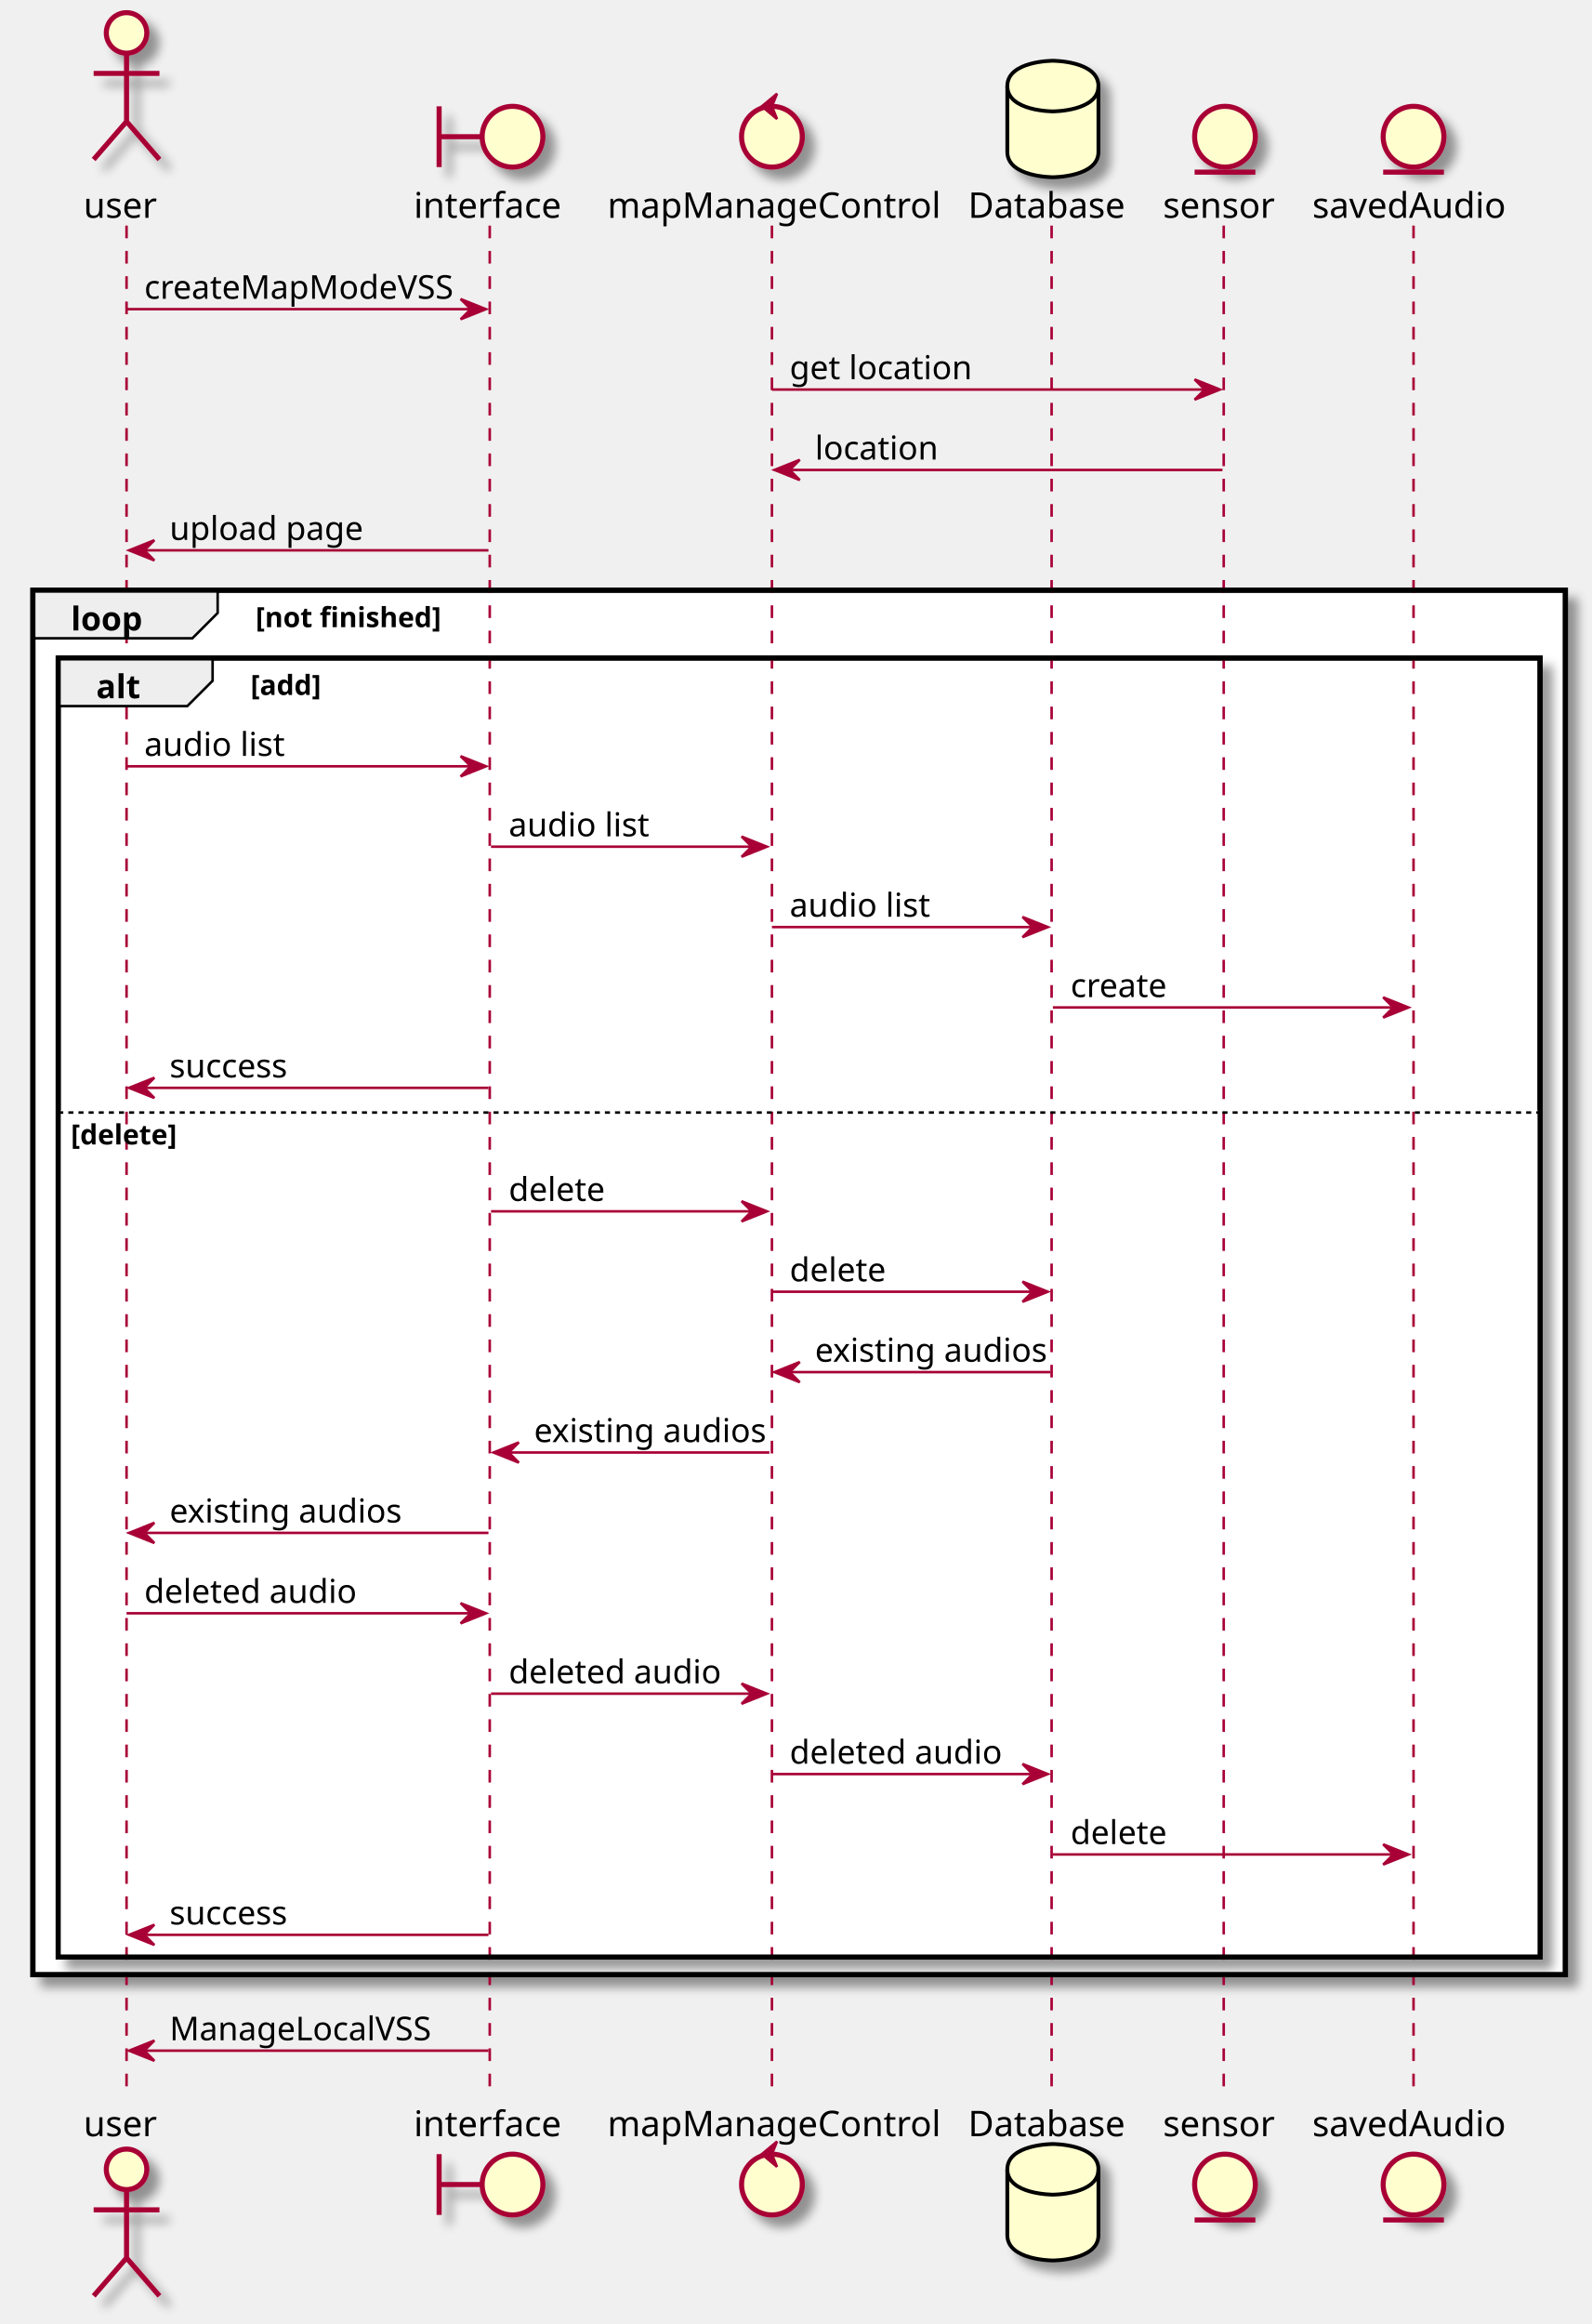
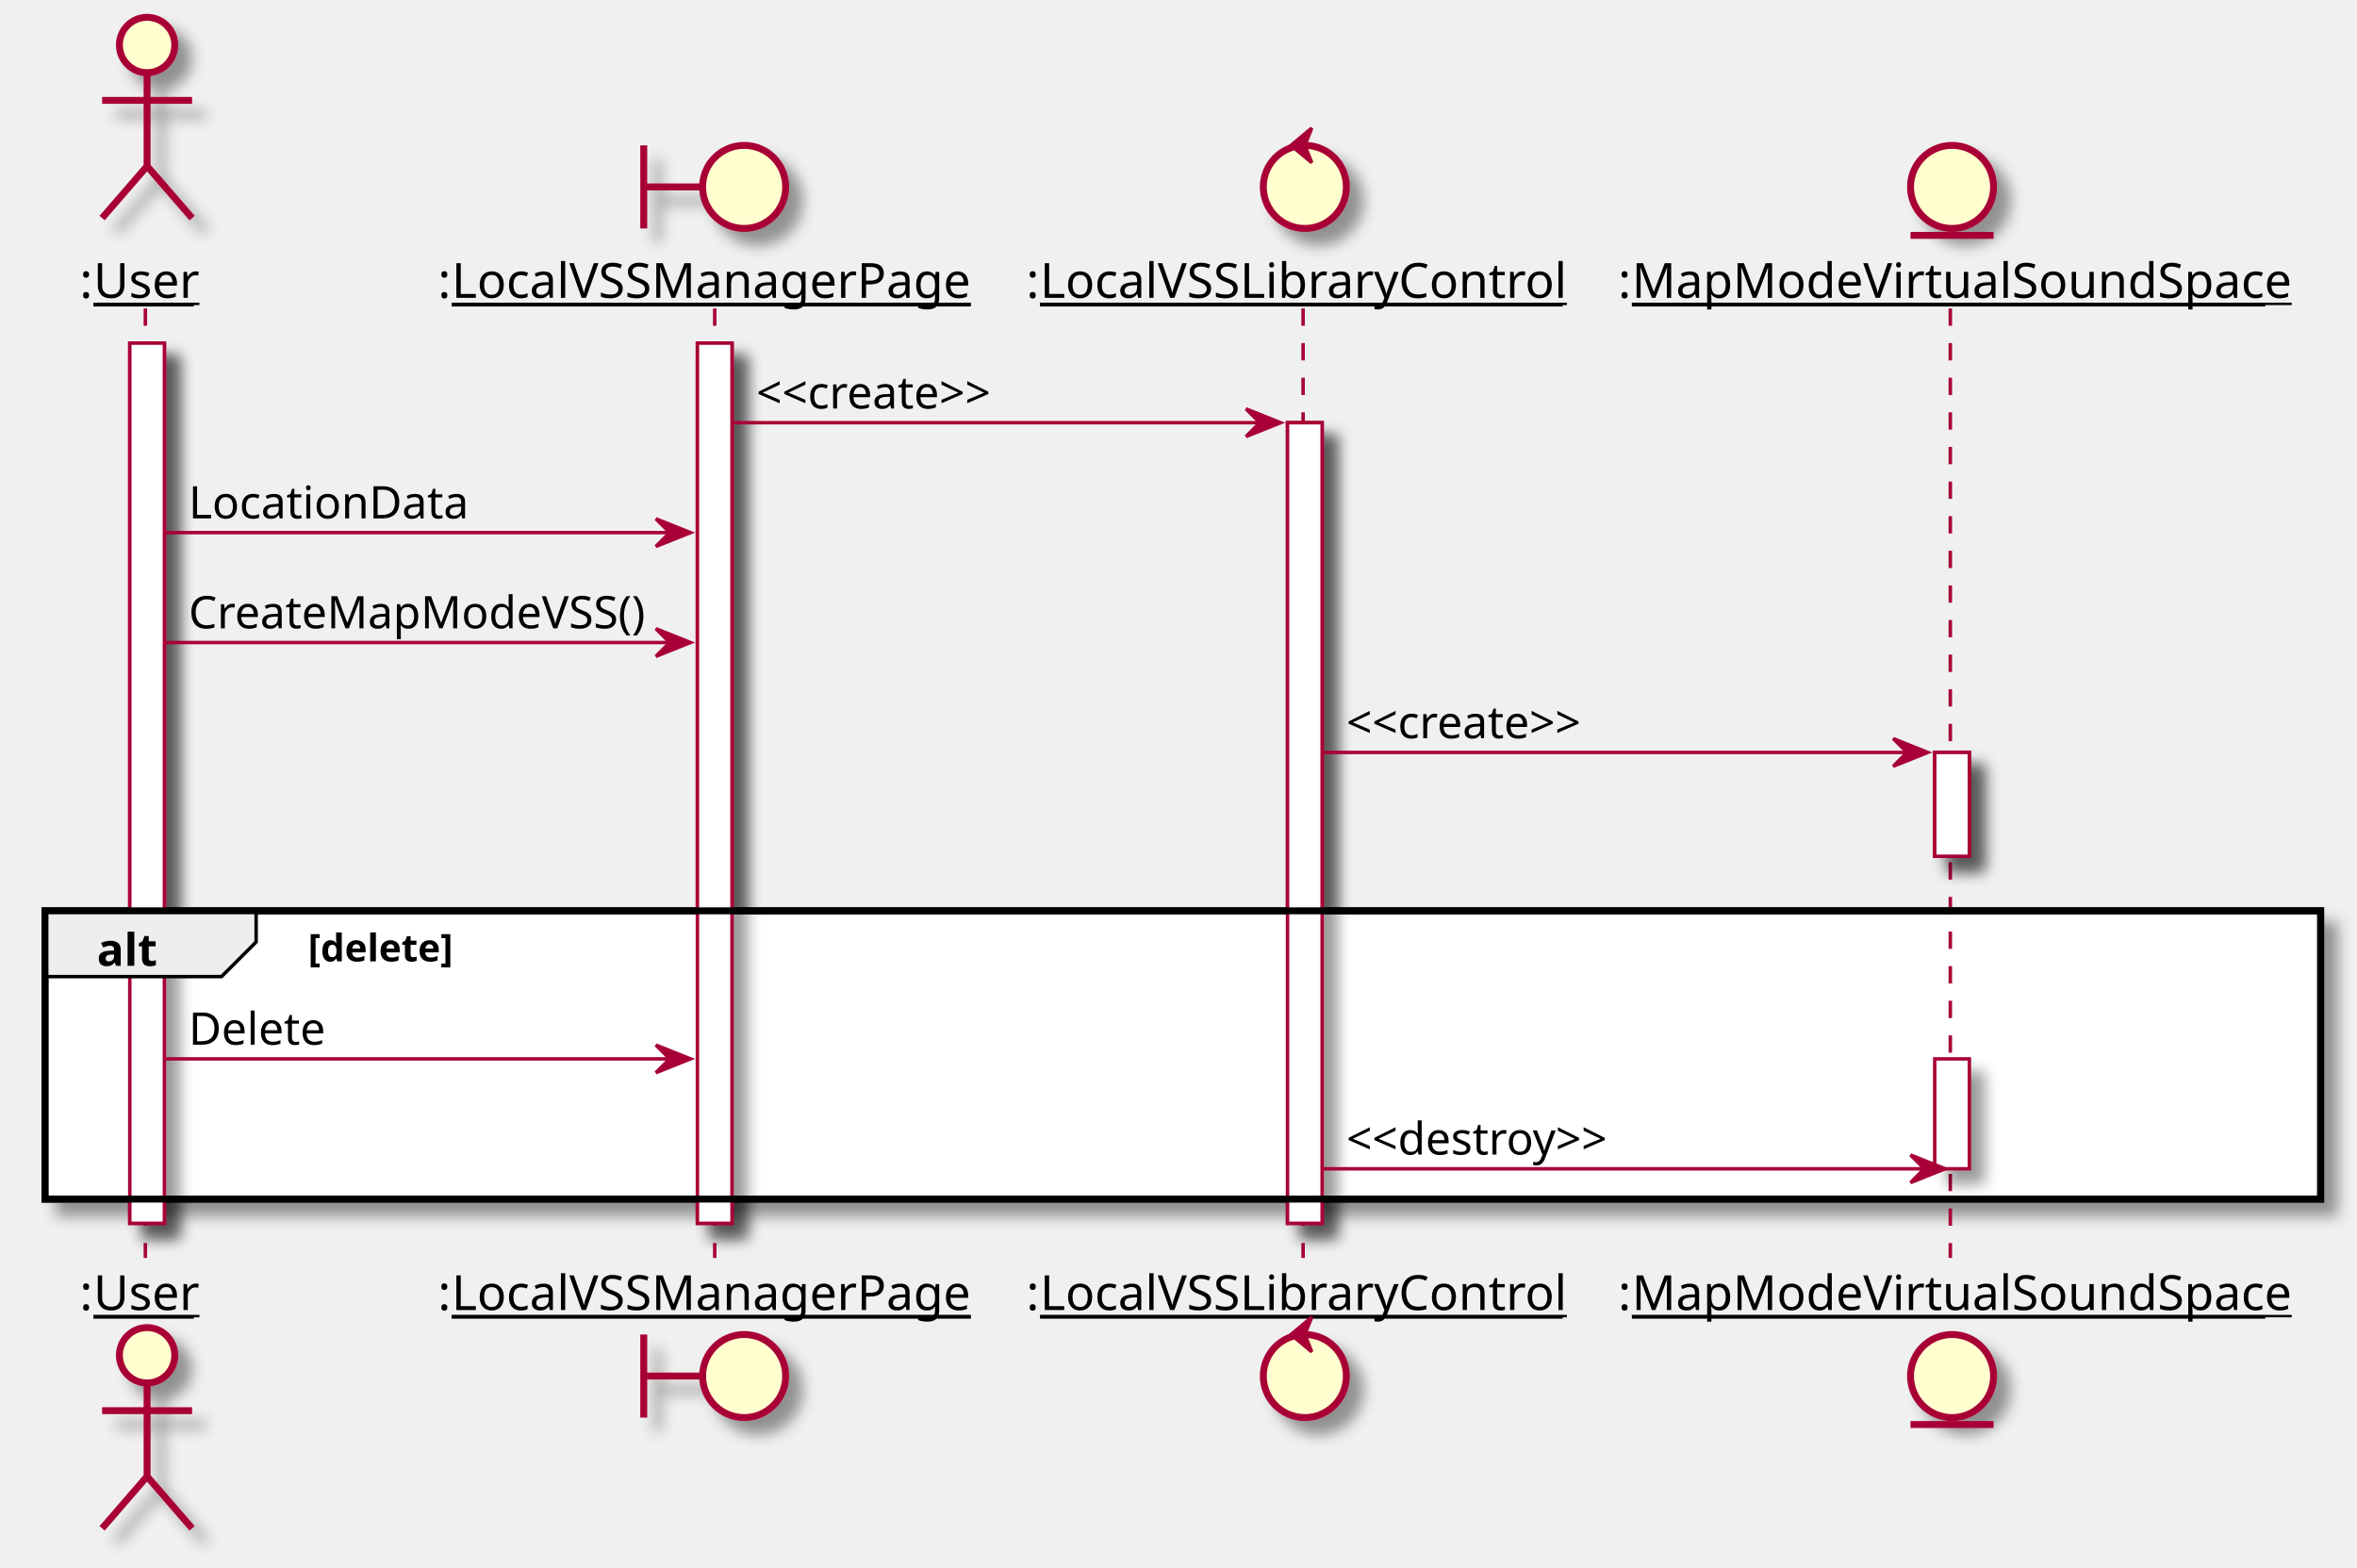
- <svg xmlns="http://www.w3.org/2000/svg" contentScriptType="application/ecmascript" contentStyleType="text/css" height="918px" preserveAspectRatio="none" style="width:629px;height:918px;" version="1.1" viewBox="0 0 629 918" width="629px" zoomAndPan="magnify">
+ <svg xmlns="http://www.w3.org/2000/svg" contentScriptType="application/ecmascript" contentStyleType="text/css" height="453px" preserveAspectRatio="none" style="width:681px;height:453px;" version="1.1" viewBox="0 0 681 453" width="681px" zoomAndPan="magnify">
  <defs>
-     <filter height="300%" id="f1uenxss1nq3zf" width="300%" x="-1" y="-1">
+     <filter height="300%" id="fw3hyxqhmtrww" width="300%" x="-1" y="-1">
      <feGaussianBlur result="blurOut" stdDeviation="2.0" />
      <feColorMatrix in="blurOut" result="blurOut2" type="matrix" values="0 0 0 0 0 0 0 0 0 0 0 0 0 0 0 0 0 0 .4 0" />
      <feOffset dx="4.0" dy="4.0" in="blurOut2" result="blurOut3" />
      <feBlend in="SourceGraphic" in2="blurOut3" mode="normal" />
    </filter>
  </defs>
  <g>
-     <rect fill="#FFFFFF" filter="url(#f1uenxss1nq3zf)" height="546.894" style="stroke: #000000; stroke-width: 2.0;" width="605.5" x="13" y="233.138" />
-     <rect fill="#FFFFFF" filter="url(#f1uenxss1nq3zf)" height="513.116" style="stroke: #000000; stroke-width: 2.0;" width="585.5" x="23" y="259.915" />
-     <rect fill="#FFFFFF" height="334.567" style="stroke: none; stroke-width: 1.0;" width="585.5" x="23" y="438.464" />
-     <line style="stroke: #A80036; stroke-width: 1.0; stroke-dasharray: 5.0,5.0;" x1="50" x2="50" y1="89.12" y2="828.786" />
-     <line style="stroke: #A80036; stroke-width: 1.0; stroke-dasharray: 5.0,5.0;" x1="193.5" x2="193.5" y1="89.12" y2="828.786" />
-     <line style="stroke: #A80036; stroke-width: 1.0; stroke-dasharray: 5.0,5.0;" x1="305" x2="305" y1="89.12" y2="828.786" />
-     <line style="stroke: #A80036; stroke-width: 1.0; stroke-dasharray: 5.0,5.0;" x1="415.5" x2="415.5" y1="89.12" y2="828.786" />
-     <line style="stroke: #A80036; stroke-width: 1.0; stroke-dasharray: 5.0,5.0;" x1="483.5" x2="483.5" y1="89.12" y2="828.786" />
-     <line style="stroke: #A80036; stroke-width: 1.0; stroke-dasharray: 5.0,5.0;" x1="558.5" x2="558.5" y1="89.12" y2="828.786" />
-     <text fill="#000000" font-family="sans-serif" font-size="14" lengthAdjust="spacingAndGlyphs" textLength="28" x="33" y="86.044">user</text>
-     <ellipse cx="50" cy="13" fill="#FEFECE" filter="url(#f1uenxss1nq3zf)" rx="8" ry="8" style="stroke: #A80036; stroke-width: 2.0;" />
-     <path d="M50,21 L50,48 M37,29 L63,29 M50,48 L37,63 M50,48 L63,63 " fill="none" filter="url(#f1uenxss1nq3zf)" style="stroke: #A80036; stroke-width: 2.0;" />
-     <text fill="#000000" font-family="sans-serif" font-size="14" lengthAdjust="spacingAndGlyphs" textLength="28" x="33" y="843.83">user</text>
-     <ellipse cx="50" cy="856.906" fill="#FEFECE" filter="url(#f1uenxss1nq3zf)" rx="8" ry="8" style="stroke: #A80036; stroke-width: 2.0;" />
-     <path d="M50,864.906 L50,891.906 M37,872.906 L63,872.906 M50,891.906 L37,906.906 M50,891.906 L63,906.906 " fill="none" filter="url(#f1uenxss1nq3zf)" style="stroke: #A80036; stroke-width: 2.0;" />
-     <text fill="#000000" font-family="sans-serif" font-size="14" lengthAdjust="spacingAndGlyphs" textLength="55" x="163.5" y="86.044">interface</text>
-     <path d="M173.5,42 L173.5,66 M173.5,54 L190.5,54 " fill="none" filter="url(#f1uenxss1nq3zf)" style="stroke: #A80036; stroke-width: 2.0;" />
-     <ellipse cx="202.5" cy="54" fill="#FEFECE" filter="url(#f1uenxss1nq3zf)" rx="12" ry="12" style="stroke: #A80036; stroke-width: 2.0;" />
-     <text fill="#000000" font-family="sans-serif" font-size="14" lengthAdjust="spacingAndGlyphs" textLength="55" x="163.5" y="843.83">interface</text>
-     <path d="M173.5,850.906 L173.5,874.906 M173.5,862.906 L190.5,862.906 " fill="none" filter="url(#f1uenxss1nq3zf)" style="stroke: #A80036; stroke-width: 2.0;" />
-     <ellipse cx="202.5" cy="862.906" fill="#FEFECE" filter="url(#f1uenxss1nq3zf)" rx="12" ry="12" style="stroke: #A80036; stroke-width: 2.0;" />
-     <text fill="#000000" font-family="sans-serif" font-size="14" lengthAdjust="spacingAndGlyphs" textLength="124" x="240" y="86.044">mapManageControl</text>
-     <ellipse cx="305" cy="54" fill="#FEFECE" filter="url(#f1uenxss1nq3zf)" rx="12" ry="12" style="stroke: #A80036; stroke-width: 2.0;" />
-     <polygon fill="#A80036" points="301,42,307,37,305,42,307,47,301,42" style="stroke: #A80036; stroke-width: 1.0;" />
-     <text fill="#000000" font-family="sans-serif" font-size="14" lengthAdjust="spacingAndGlyphs" textLength="124" x="240" y="843.83">mapManageControl</text>
-     <ellipse cx="305" cy="862.906" fill="#FEFECE" filter="url(#f1uenxss1nq3zf)" rx="12" ry="12" style="stroke: #A80036; stroke-width: 2.0;" />
-     <polygon fill="#A80036" points="301,850.906,307,845.906,305,850.906,307,855.906,301,850.906" style="stroke: #A80036; stroke-width: 1.0;" />
-     <text fill="#000000" font-family="sans-serif" font-size="14" lengthAdjust="spacingAndGlyphs" textLength="61" x="382.5" y="86.044">Database</text>
-     <path d="M398,34 C398,24 416,24 416,24 C416,24 434,24 434,34 L434,60 C434,70 416,70 416,70 C416,70 398,70 398,60 L398,34 " fill="#FEFECE" filter="url(#f1uenxss1nq3zf)" style="stroke: #000000; stroke-width: 1.5;" />
-     <path d="M398,34 C398,44 416,44 416,44 C416,44 434,44 434,34 " fill="none" style="stroke: #000000; stroke-width: 1.5;" />
-     <text fill="#000000" font-family="sans-serif" font-size="14" lengthAdjust="spacingAndGlyphs" textLength="61" x="382.5" y="843.83">Database</text>
-     <path d="M398,856.906 C398,846.906 416,846.906 416,846.906 C416,846.906 434,846.906 434,856.906 L434,882.906 C434,892.906 416,892.906 416,892.906 C416,892.906 398,892.906 398,882.906 L398,856.906 " fill="#FEFECE" filter="url(#f1uenxss1nq3zf)" style="stroke: #000000; stroke-width: 1.5;" />
-     <path d="M398,856.906 C398,866.906 416,866.906 416,866.906 C416,866.906 434,866.906 434,856.906 " fill="none" style="stroke: #000000; stroke-width: 1.5;" />
-     <text fill="#000000" font-family="sans-serif" font-size="14" lengthAdjust="spacingAndGlyphs" textLength="43" x="459.5" y="86.044">sensor</text>
-     <ellipse cx="484" cy="54" fill="#FEFECE" filter="url(#f1uenxss1nq3zf)" rx="12" ry="12" style="stroke: #A80036; stroke-width: 2.0;" />
-     <line style="stroke: #A80036; stroke-width: 2.0;" x1="472" x2="496" y1="68" y2="68" />
-     <text fill="#000000" font-family="sans-serif" font-size="14" lengthAdjust="spacingAndGlyphs" textLength="43" x="459.5" y="843.83">sensor</text>
-     <ellipse cx="484" cy="862.906" fill="#FEFECE" filter="url(#f1uenxss1nq3zf)" rx="12" ry="12" style="stroke: #A80036; stroke-width: 2.0;" />
-     <line style="stroke: #A80036; stroke-width: 2.0;" x1="472" x2="496" y1="876.906" y2="876.906" />
-     <text fill="#000000" font-family="sans-serif" font-size="14" lengthAdjust="spacingAndGlyphs" textLength="74" x="518.5" y="86.044">savedAudio</text>
-     <ellipse cx="558.5" cy="54" fill="#FEFECE" filter="url(#f1uenxss1nq3zf)" rx="12" ry="12" style="stroke: #A80036; stroke-width: 2.0;" />
-     <line style="stroke: #A80036; stroke-width: 2.0;" x1="546.5" x2="570.5" y1="68" y2="68" />
-     <text fill="#000000" font-family="sans-serif" font-size="14" lengthAdjust="spacingAndGlyphs" textLength="74" x="518.5" y="843.83">savedAudio</text>
-     <ellipse cx="558.5" cy="862.906" fill="#FEFECE" filter="url(#f1uenxss1nq3zf)" rx="12" ry="12" style="stroke: #A80036; stroke-width: 2.0;" />
-     <line style="stroke: #A80036; stroke-width: 2.0;" x1="546.5" x2="570.5" y1="876.906" y2="876.906" />
-     <polygon fill="#A80036" points="182,118.12,192,122.12,182,126.12,186,122.12" style="stroke: #A80036; stroke-width: 1.0;" />
-     <line style="stroke: #A80036; stroke-width: 1.0;" x1="50" x2="188" y1="122.12" y2="122.12" />
-     <text fill="#000000" font-family="sans-serif" font-size="13" lengthAdjust="spacingAndGlyphs" textLength="120" x="57" y="118.018">createMapModeVSS</text>
-     <polygon fill="#A80036" points="472,149.875,482,153.875,472,157.875,476,153.875" style="stroke: #A80036; stroke-width: 1.0;" />
-     <line style="stroke: #A80036; stroke-width: 1.0;" x1="305" x2="478" y1="153.875" y2="153.875" />
-     <text fill="#000000" font-family="sans-serif" font-size="13" lengthAdjust="spacingAndGlyphs" textLength="67" x="312" y="149.773">get location</text>
-     <polygon fill="#A80036" points="316,181.629,306,185.629,316,189.629,312,185.629" style="stroke: #A80036; stroke-width: 1.0;" />
-     <line style="stroke: #A80036; stroke-width: 1.0;" x1="310" x2="483" y1="185.629" y2="185.629" />
-     <text fill="#000000" font-family="sans-serif" font-size="13" lengthAdjust="spacingAndGlyphs" textLength="45" x="322" y="181.527">location</text>
-     <polygon fill="#A80036" points="61,213.383,51,217.383,61,221.383,57,217.383" style="stroke: #A80036; stroke-width: 1.0;" />
-     <line style="stroke: #A80036; stroke-width: 1.0;" x1="55" x2="193" y1="217.383" y2="217.383" />
-     <text fill="#000000" font-family="sans-serif" font-size="13" lengthAdjust="spacingAndGlyphs" textLength="70" x="67" y="213.281">upload page</text>
-     <path d="M13,233.138 L86,233.138 L86,242.138 L76,252.138 L13,252.138 L13,233.138 " fill="#EEEEEE" style="stroke: #000000; stroke-width: 1.0;" />
-     <rect fill="none" height="546.894" style="stroke: #000000; stroke-width: 2.0;" width="605.5" x="13" y="233.138" />
-     <text fill="#000000" font-family="sans-serif" font-size="13" font-weight="bold" lengthAdjust="spacingAndGlyphs" textLength="28" x="28" y="249.036">loop</text>
-     <text fill="#000000" font-family="sans-serif" font-size="11" font-weight="bold" lengthAdjust="spacingAndGlyphs" textLength="74" x="101" y="247.744">[not finished]</text>
-     <path d="M23,259.915 L84,259.915 L84,268.915 L74,278.915 L23,278.915 L23,259.915 " fill="#EEEEEE" style="stroke: #000000; stroke-width: 1.0;" />
-     <rect fill="none" height="513.116" style="stroke: #000000; stroke-width: 2.0;" width="585.5" x="23" y="259.915" />
-     <text fill="#000000" font-family="sans-serif" font-size="13" font-weight="bold" lengthAdjust="spacingAndGlyphs" textLength="16" x="38" y="275.813">alt</text>
-     <text fill="#000000" font-family="sans-serif" font-size="11" font-weight="bold" lengthAdjust="spacingAndGlyphs" textLength="28" x="99" y="274.521">[add]</text>
-     <polygon fill="#A80036" points="182,298.692,192,302.692,182,306.692,186,302.692" style="stroke: #A80036; stroke-width: 1.0;" />
-     <line style="stroke: #A80036; stroke-width: 1.0;" x1="50" x2="188" y1="302.692" y2="302.692" />
-     <text fill="#000000" font-family="sans-serif" font-size="13" lengthAdjust="spacingAndGlyphs" textLength="52" x="57" y="298.59">audio list</text>
-     <polygon fill="#A80036" points="293,330.447,303,334.447,293,338.447,297,334.447" style="stroke: #A80036; stroke-width: 1.0;" />
-     <line style="stroke: #A80036; stroke-width: 1.0;" x1="194" x2="299" y1="334.447" y2="334.447" />
-     <text fill="#000000" font-family="sans-serif" font-size="13" lengthAdjust="spacingAndGlyphs" textLength="52" x="201" y="330.345">audio list</text>
-     <polygon fill="#A80036" points="404,362.201,414,366.201,404,370.201,408,366.201" style="stroke: #A80036; stroke-width: 1.0;" />
-     <line style="stroke: #A80036; stroke-width: 1.0;" x1="305" x2="410" y1="366.201" y2="366.201" />
-     <text fill="#000000" font-family="sans-serif" font-size="13" lengthAdjust="spacingAndGlyphs" textLength="52" x="312" y="362.099">audio list</text>
-     <polygon fill="#A80036" points="546.5,393.956,556.5,397.956,546.5,401.956,550.5,397.956" style="stroke: #A80036; stroke-width: 1.0;" />
-     <line style="stroke: #A80036; stroke-width: 1.0;" x1="416" x2="552.5" y1="397.956" y2="397.956" />
-     <text fill="#000000" font-family="sans-serif" font-size="13" lengthAdjust="spacingAndGlyphs" textLength="36" x="423" y="393.853">create</text>
-     <polygon fill="#A80036" points="61,425.71,51,429.71,61,433.71,57,429.71" style="stroke: #A80036; stroke-width: 1.0;" />
-     <line style="stroke: #A80036; stroke-width: 1.0;" x1="55" x2="193" y1="429.71" y2="429.71" />
-     <text fill="#000000" font-family="sans-serif" font-size="13" lengthAdjust="spacingAndGlyphs" textLength="49" x="67" y="425.608">success</text>
-     <line style="stroke: #000000; stroke-width: 1.0; stroke-dasharray: 2.0,2.0;" x1="23" x2="608.5" y1="439.464" y2="439.464" />
-     <text fill="#000000" font-family="sans-serif" font-size="11" font-weight="bold" lengthAdjust="spacingAndGlyphs" textLength="43" x="28" y="452.07">[delete]</text>
-     <polygon fill="#A80036" points="293,474.487,303,478.487,293,482.487,297,478.487" style="stroke: #A80036; stroke-width: 1.0;" />
-     <line style="stroke: #A80036; stroke-width: 1.0;" x1="194" x2="299" y1="478.487" y2="478.487" />
-     <text fill="#000000" font-family="sans-serif" font-size="13" lengthAdjust="spacingAndGlyphs" textLength="35" x="201" y="474.385">delete</text>
-     <polygon fill="#A80036" points="404,506.242,414,510.242,404,514.242,408,510.242" style="stroke: #A80036; stroke-width: 1.0;" />
-     <line style="stroke: #A80036; stroke-width: 1.0;" x1="305" x2="410" y1="510.242" y2="510.242" />
-     <text fill="#000000" font-family="sans-serif" font-size="13" lengthAdjust="spacingAndGlyphs" textLength="35" x="312" y="506.14">delete</text>
-     <polygon fill="#A80036" points="316,537.996,306,541.996,316,545.996,312,541.996" style="stroke: #A80036; stroke-width: 1.0;" />
-     <line style="stroke: #A80036; stroke-width: 1.0;" x1="310" x2="415" y1="541.996" y2="541.996" />
-     <text fill="#000000" font-family="sans-serif" font-size="13" lengthAdjust="spacingAndGlyphs" textLength="87" x="322" y="537.894">existing audios</text>
-     <polygon fill="#A80036" points="205,569.75,195,573.75,205,577.75,201,573.75" style="stroke: #A80036; stroke-width: 1.0;" />
-     <line style="stroke: #A80036; stroke-width: 1.0;" x1="199" x2="304" y1="573.75" y2="573.75" />
-     <text fill="#000000" font-family="sans-serif" font-size="13" lengthAdjust="spacingAndGlyphs" textLength="87" x="211" y="569.648">existing audios</text>
-     <polygon fill="#A80036" points="61,601.505,51,605.505,61,609.505,57,605.505" style="stroke: #A80036; stroke-width: 1.0;" />
-     <line style="stroke: #A80036; stroke-width: 1.0;" x1="55" x2="193" y1="605.505" y2="605.505" />
-     <text fill="#000000" font-family="sans-serif" font-size="13" lengthAdjust="spacingAndGlyphs" textLength="87" x="67" y="601.403">existing audios</text>
-     <polygon fill="#A80036" points="182,633.259,192,637.259,182,641.259,186,637.259" style="stroke: #A80036; stroke-width: 1.0;" />
-     <line style="stroke: #A80036; stroke-width: 1.0;" x1="50" x2="188" y1="637.259" y2="637.259" />
-     <text fill="#000000" font-family="sans-serif" font-size="13" lengthAdjust="spacingAndGlyphs" textLength="77" x="57" y="633.157">deleted audio</text>
-     <polygon fill="#A80036" points="293,665.014,303,669.014,293,673.014,297,669.014" style="stroke: #A80036; stroke-width: 1.0;" />
-     <line style="stroke: #A80036; stroke-width: 1.0;" x1="194" x2="299" y1="669.014" y2="669.014" />
-     <text fill="#000000" font-family="sans-serif" font-size="13" lengthAdjust="spacingAndGlyphs" textLength="77" x="201" y="664.912">deleted audio</text>
-     <polygon fill="#A80036" points="404,696.768,414,700.768,404,704.768,408,700.768" style="stroke: #A80036; stroke-width: 1.0;" />
-     <line style="stroke: #A80036; stroke-width: 1.0;" x1="305" x2="410" y1="700.768" y2="700.768" />
-     <text fill="#000000" font-family="sans-serif" font-size="13" lengthAdjust="spacingAndGlyphs" textLength="77" x="312" y="696.666">deleted audio</text>
-     <polygon fill="#A80036" points="546.5,728.523,556.5,732.523,546.5,736.523,550.5,732.523" style="stroke: #A80036; stroke-width: 1.0;" />
-     <line style="stroke: #A80036; stroke-width: 1.0;" x1="416" x2="552.5" y1="732.523" y2="732.523" />
-     <text fill="#000000" font-family="sans-serif" font-size="13" lengthAdjust="spacingAndGlyphs" textLength="35" x="423" y="728.42">delete</text>
-     <polygon fill="#A80036" points="61,760.277,51,764.277,61,768.277,57,764.277" style="stroke: #A80036; stroke-width: 1.0;" />
-     <line style="stroke: #A80036; stroke-width: 1.0;" x1="55" x2="193" y1="764.277" y2="764.277" />
-     <text fill="#000000" font-family="sans-serif" font-size="13" lengthAdjust="spacingAndGlyphs" textLength="49" x="67" y="760.175">success</text>
-     <polygon fill="#A80036" points="61,806.031,51,810.031,61,814.031,57,810.031" style="stroke: #A80036; stroke-width: 1.0;" />
-     <line style="stroke: #A80036; stroke-width: 1.0;" x1="55" x2="193" y1="810.031" y2="810.031" />
-     <text fill="#000000" font-family="sans-serif" font-size="13" lengthAdjust="spacingAndGlyphs" textLength="104" x="67" y="805.929">ManageLocalVSS</text>
+     <rect fill="#FFFFFF" filter="url(#fw3hyxqhmtrww)" height="254.304" style="stroke: #A80036; stroke-width: 1.0;" width="10" x="37.5" y="99.12" />
+     <rect fill="#FFFFFF" filter="url(#fw3hyxqhmtrww)" height="254.304" style="stroke: #A80036; stroke-width: 1.0;" width="10" x="201.5" y="99.12" />
+     <rect fill="#FFFFFF" filter="url(#fw3hyxqhmtrww)" height="231.304" style="stroke: #A80036; stroke-width: 1.0;" width="10" x="372" y="122.12" />
+     <rect fill="#FFFFFF" filter="url(#fw3hyxqhmtrww)" height="30" style="stroke: #A80036; stroke-width: 1.0;" width="10" x="559" y="217.383" />
+     <rect fill="#FFFFFF" filter="url(#fw3hyxqhmtrww)" height="31.754" style="stroke: #A80036; stroke-width: 1.0;" width="10" x="559" y="305.915" />
+     <rect fill="#FFFFFF" filter="url(#fw3hyxqhmtrww)" height="83.286" style="stroke: #000000; stroke-width: 2.0;" width="657.5" x="13" y="263.138" />
+     <line style="stroke: #A80036; stroke-width: 1.0; stroke-dasharray: 5.0,5.0;" x1="42" x2="42" y1="89.12" y2="363.424" />
+     <line style="stroke: #A80036; stroke-width: 1.0; stroke-dasharray: 5.0,5.0;" x1="206.5" x2="206.5" y1="89.12" y2="363.424" />
+     <line style="stroke: #A80036; stroke-width: 1.0; stroke-dasharray: 5.0,5.0;" x1="376.5" x2="376.5" y1="89.12" y2="363.424" />
+     <line style="stroke: #A80036; stroke-width: 1.0; stroke-dasharray: 5.0,5.0;" x1="563.5" x2="563.5" y1="89.12" y2="363.424" />
+     <text fill="#000000" font-family="sans-serif" font-size="14" lengthAdjust="spacingAndGlyphs" textLength="4" x="23" y="86.044">:</text>
+     <text fill="#000000" font-family="sans-serif" font-size="14" lengthAdjust="spacingAndGlyphs" text-decoration="underline" textLength="29" x="27" y="86.044">User</text>
+     <line style="stroke: #000000; stroke-width: 1.0;" x1="27" x2="56" y1="88.044" y2="88.044" />
+     <ellipse cx="42.5" cy="13" fill="#FEFECE" filter="url(#fw3hyxqhmtrww)" rx="8" ry="8" style="stroke: #A80036; stroke-width: 2.0;" />
+     <path d="M42.5,21 L42.5,48 M29.5,29 L55.5,29 M42.5,48 L29.5,63 M42.5,48 L55.5,63 " fill="none" filter="url(#fw3hyxqhmtrww)" style="stroke: #A80036; stroke-width: 2.0;" />
+     <text fill="#000000" font-family="sans-serif" font-size="14" lengthAdjust="spacingAndGlyphs" textLength="4" x="23" y="378.468">:</text>
+     <text fill="#000000" font-family="sans-serif" font-size="14" lengthAdjust="spacingAndGlyphs" text-decoration="underline" textLength="29" x="27" y="378.468">User</text>
+     <line style="stroke: #000000; stroke-width: 1.0;" x1="27" x2="56" y1="380.468" y2="380.468" />
+     <ellipse cx="42.5" cy="391.544" fill="#FEFECE" filter="url(#fw3hyxqhmtrww)" rx="8" ry="8" style="stroke: #A80036; stroke-width: 2.0;" />
+     <path d="M42.5,399.544 L42.5,426.544 M29.5,407.544 L55.5,407.544 M42.5,426.544 L29.5,441.544 M42.5,426.544 L55.5,441.544 " fill="none" filter="url(#fw3hyxqhmtrww)" style="stroke: #A80036; stroke-width: 2.0;" />
+     <text fill="#000000" font-family="sans-serif" font-size="14" lengthAdjust="spacingAndGlyphs" textLength="4" x="126.5" y="86.044">:</text>
+     <text fill="#000000" font-family="sans-serif" font-size="14" lengthAdjust="spacingAndGlyphs" text-decoration="underline" textLength="150" x="130.5" y="86.044">LocalVSSManagerPage</text>
+     <line style="stroke: #000000; stroke-width: 1.0;" x1="130.5" x2="280.5" y1="88.044" y2="88.044" />
+     <path d="M186,42 L186,66 M186,54 L203,54 " fill="none" filter="url(#fw3hyxqhmtrww)" style="stroke: #A80036; stroke-width: 2.0;" />
+     <ellipse cx="215" cy="54" fill="#FEFECE" filter="url(#fw3hyxqhmtrww)" rx="12" ry="12" style="stroke: #A80036; stroke-width: 2.0;" />
+     <text fill="#000000" font-family="sans-serif" font-size="14" lengthAdjust="spacingAndGlyphs" textLength="4" x="126.5" y="378.468">:</text>
+     <text fill="#000000" font-family="sans-serif" font-size="14" lengthAdjust="spacingAndGlyphs" text-decoration="underline" textLength="150" x="130.5" y="378.468">LocalVSSManagerPage</text>
+     <line style="stroke: #000000; stroke-width: 1.0;" x1="130.5" x2="280.5" y1="380.468" y2="380.468" />
+     <path d="M186,385.544 L186,409.544 M186,397.544 L203,397.544 " fill="none" filter="url(#fw3hyxqhmtrww)" style="stroke: #A80036; stroke-width: 2.0;" />
+     <ellipse cx="215" cy="397.544" fill="#FEFECE" filter="url(#fw3hyxqhmtrww)" rx="12" ry="12" style="stroke: #A80036; stroke-width: 2.0;" />
+     <text fill="#000000" font-family="sans-serif" font-size="14" lengthAdjust="spacingAndGlyphs" textLength="4" x="296.5" y="86.044">:</text>
+     <text fill="#000000" font-family="sans-serif" font-size="14" lengthAdjust="spacingAndGlyphs" text-decoration="underline" textLength="151" x="300.5" y="86.044">LocalVSSLibraryControl</text>
+     <line style="stroke: #000000; stroke-width: 1.0;" x1="300.5" x2="451.5" y1="88.044" y2="88.044" />
+     <ellipse cx="377" cy="54" fill="#FEFECE" filter="url(#fw3hyxqhmtrww)" rx="12" ry="12" style="stroke: #A80036; stroke-width: 2.0;" />
+     <polygon fill="#A80036" points="373,42,379,37,377,42,379,47,373,42" style="stroke: #A80036; stroke-width: 1.0;" />
+     <text fill="#000000" font-family="sans-serif" font-size="14" lengthAdjust="spacingAndGlyphs" textLength="4" x="296.5" y="378.468">:</text>
+     <text fill="#000000" font-family="sans-serif" font-size="14" lengthAdjust="spacingAndGlyphs" text-decoration="underline" textLength="151" x="300.5" y="378.468">LocalVSSLibraryControl</text>
+     <line style="stroke: #000000; stroke-width: 1.0;" x1="300.5" x2="451.5" y1="380.468" y2="380.468" />
+     <ellipse cx="377" cy="397.544" fill="#FEFECE" filter="url(#fw3hyxqhmtrww)" rx="12" ry="12" style="stroke: #A80036; stroke-width: 2.0;" />
+     <polygon fill="#A80036" points="373,385.544,379,380.544,377,385.544,379,390.544,373,385.544" style="stroke: #A80036; stroke-width: 1.0;" />
+     <text fill="#000000" font-family="sans-serif" font-size="14" lengthAdjust="spacingAndGlyphs" textLength="4" x="467.5" y="86.044">:</text>
+     <text fill="#000000" font-family="sans-serif" font-size="14" lengthAdjust="spacingAndGlyphs" text-decoration="underline" textLength="183" x="471.5" y="86.044">MapModeVirtualSoundSpace</text>
+     <line style="stroke: #000000; stroke-width: 1.0;" x1="471.5" x2="654.5" y1="88.044" y2="88.044" />
+     <ellipse cx="564" cy="54" fill="#FEFECE" filter="url(#fw3hyxqhmtrww)" rx="12" ry="12" style="stroke: #A80036; stroke-width: 2.0;" />
+     <line style="stroke: #A80036; stroke-width: 2.0;" x1="552" x2="576" y1="68" y2="68" />
+     <text fill="#000000" font-family="sans-serif" font-size="14" lengthAdjust="spacingAndGlyphs" textLength="4" x="467.5" y="378.468">:</text>
+     <text fill="#000000" font-family="sans-serif" font-size="14" lengthAdjust="spacingAndGlyphs" text-decoration="underline" textLength="183" x="471.5" y="378.468">MapModeVirtualSoundSpace</text>
+     <line style="stroke: #000000; stroke-width: 1.0;" x1="471.5" x2="654.5" y1="380.468" y2="380.468" />
+     <ellipse cx="564" cy="397.544" fill="#FEFECE" filter="url(#fw3hyxqhmtrww)" rx="12" ry="12" style="stroke: #A80036; stroke-width: 2.0;" />
+     <line style="stroke: #A80036; stroke-width: 2.0;" x1="552" x2="576" y1="411.544" y2="411.544" />
+     <rect fill="#FFFFFF" filter="url(#fw3hyxqhmtrww)" height="254.304" style="stroke: #A80036; stroke-width: 1.0;" width="10" x="37.5" y="99.12" />
+     <rect fill="#FFFFFF" filter="url(#fw3hyxqhmtrww)" height="254.304" style="stroke: #A80036; stroke-width: 1.0;" width="10" x="201.5" y="99.12" />
+     <rect fill="#FFFFFF" filter="url(#fw3hyxqhmtrww)" height="231.304" style="stroke: #A80036; stroke-width: 1.0;" width="10" x="372" y="122.12" />
+     <rect fill="#FFFFFF" filter="url(#fw3hyxqhmtrww)" height="30" style="stroke: #A80036; stroke-width: 1.0;" width="10" x="559" y="217.383" />
+     <rect fill="#FFFFFF" filter="url(#fw3hyxqhmtrww)" height="31.754" style="stroke: #A80036; stroke-width: 1.0;" width="10" x="559" y="305.915" />
+     <polygon fill="#A80036" points="360,118.12,370,122.12,360,126.12,364,122.12" style="stroke: #A80036; stroke-width: 1.0;" />
+     <line style="stroke: #A80036; stroke-width: 1.0;" x1="211.5" x2="366" y1="122.12" y2="122.12" />
+     <text fill="#000000" font-family="sans-serif" font-size="13" lengthAdjust="spacingAndGlyphs" textLength="68" x="218.5" y="118.018">&lt;&lt;create&gt;&gt;</text>
+     <polygon fill="#A80036" points="189.5,149.875,199.5,153.875,189.5,157.875,193.5,153.875" style="stroke: #A80036; stroke-width: 1.0;" />
+     <line style="stroke: #A80036; stroke-width: 1.0;" x1="47.5" x2="195.5" y1="153.875" y2="153.875" />
+     <text fill="#000000" font-family="sans-serif" font-size="13" lengthAdjust="spacingAndGlyphs" textLength="76" x="54.5" y="149.773">LocationData</text>
+     <polygon fill="#A80036" points="189.5,181.629,199.5,185.629,189.5,189.629,193.5,185.629" style="stroke: #A80036; stroke-width: 1.0;" />
+     <line style="stroke: #A80036; stroke-width: 1.0;" x1="47.5" x2="195.5" y1="185.629" y2="185.629" />
+     <text fill="#000000" font-family="sans-serif" font-size="13" lengthAdjust="spacingAndGlyphs" textLength="130" x="54.5" y="181.527">CreateMapModeVSS()</text>
+     <polygon fill="#A80036" points="547,213.383,557,217.383,547,221.383,551,217.383" style="stroke: #A80036; stroke-width: 1.0;" />
+     <line style="stroke: #A80036; stroke-width: 1.0;" x1="382" x2="553" y1="217.383" y2="217.383" />
+     <text fill="#000000" font-family="sans-serif" font-size="13" lengthAdjust="spacingAndGlyphs" textLength="68" x="389" y="213.281">&lt;&lt;create&gt;&gt;</text>
+     <path d="M13,263.138 L74,263.138 L74,272.138 L64,282.138 L13,282.138 L13,263.138 " fill="#EEEEEE" style="stroke: #000000; stroke-width: 1.0;" />
+     <rect fill="none" height="83.286" style="stroke: #000000; stroke-width: 2.0;" width="657.5" x="13" y="263.138" />
+     <text fill="#000000" font-family="sans-serif" font-size="13" font-weight="bold" lengthAdjust="spacingAndGlyphs" textLength="16" x="28" y="279.036">alt</text>
+     <text fill="#000000" font-family="sans-serif" font-size="11" font-weight="bold" lengthAdjust="spacingAndGlyphs" textLength="43" x="89" y="277.744">[delete]</text>
+     <polygon fill="#A80036" points="189.5,301.915,199.5,305.915,189.5,309.915,193.5,305.915" style="stroke: #A80036; stroke-width: 1.0;" />
+     <line style="stroke: #A80036; stroke-width: 1.0;" x1="47.5" x2="195.5" y1="305.915" y2="305.915" />
+     <text fill="#000000" font-family="sans-serif" font-size="13" lengthAdjust="spacingAndGlyphs" textLength="37" x="54.5" y="301.813">Delete</text>
+     <polygon fill="#A80036" points="552,333.669,562,337.669,552,341.669,556,337.669" style="stroke: #A80036; stroke-width: 1.0;" />
+     <line style="stroke: #A80036; stroke-width: 1.0;" x1="382" x2="558" y1="337.669" y2="337.669" />
+     <text fill="#000000" font-family="sans-serif" font-size="13" lengthAdjust="spacingAndGlyphs" textLength="75" x="389" y="333.567">&lt;&lt;destroy&gt;&gt;</text>
  </g>
</svg>
